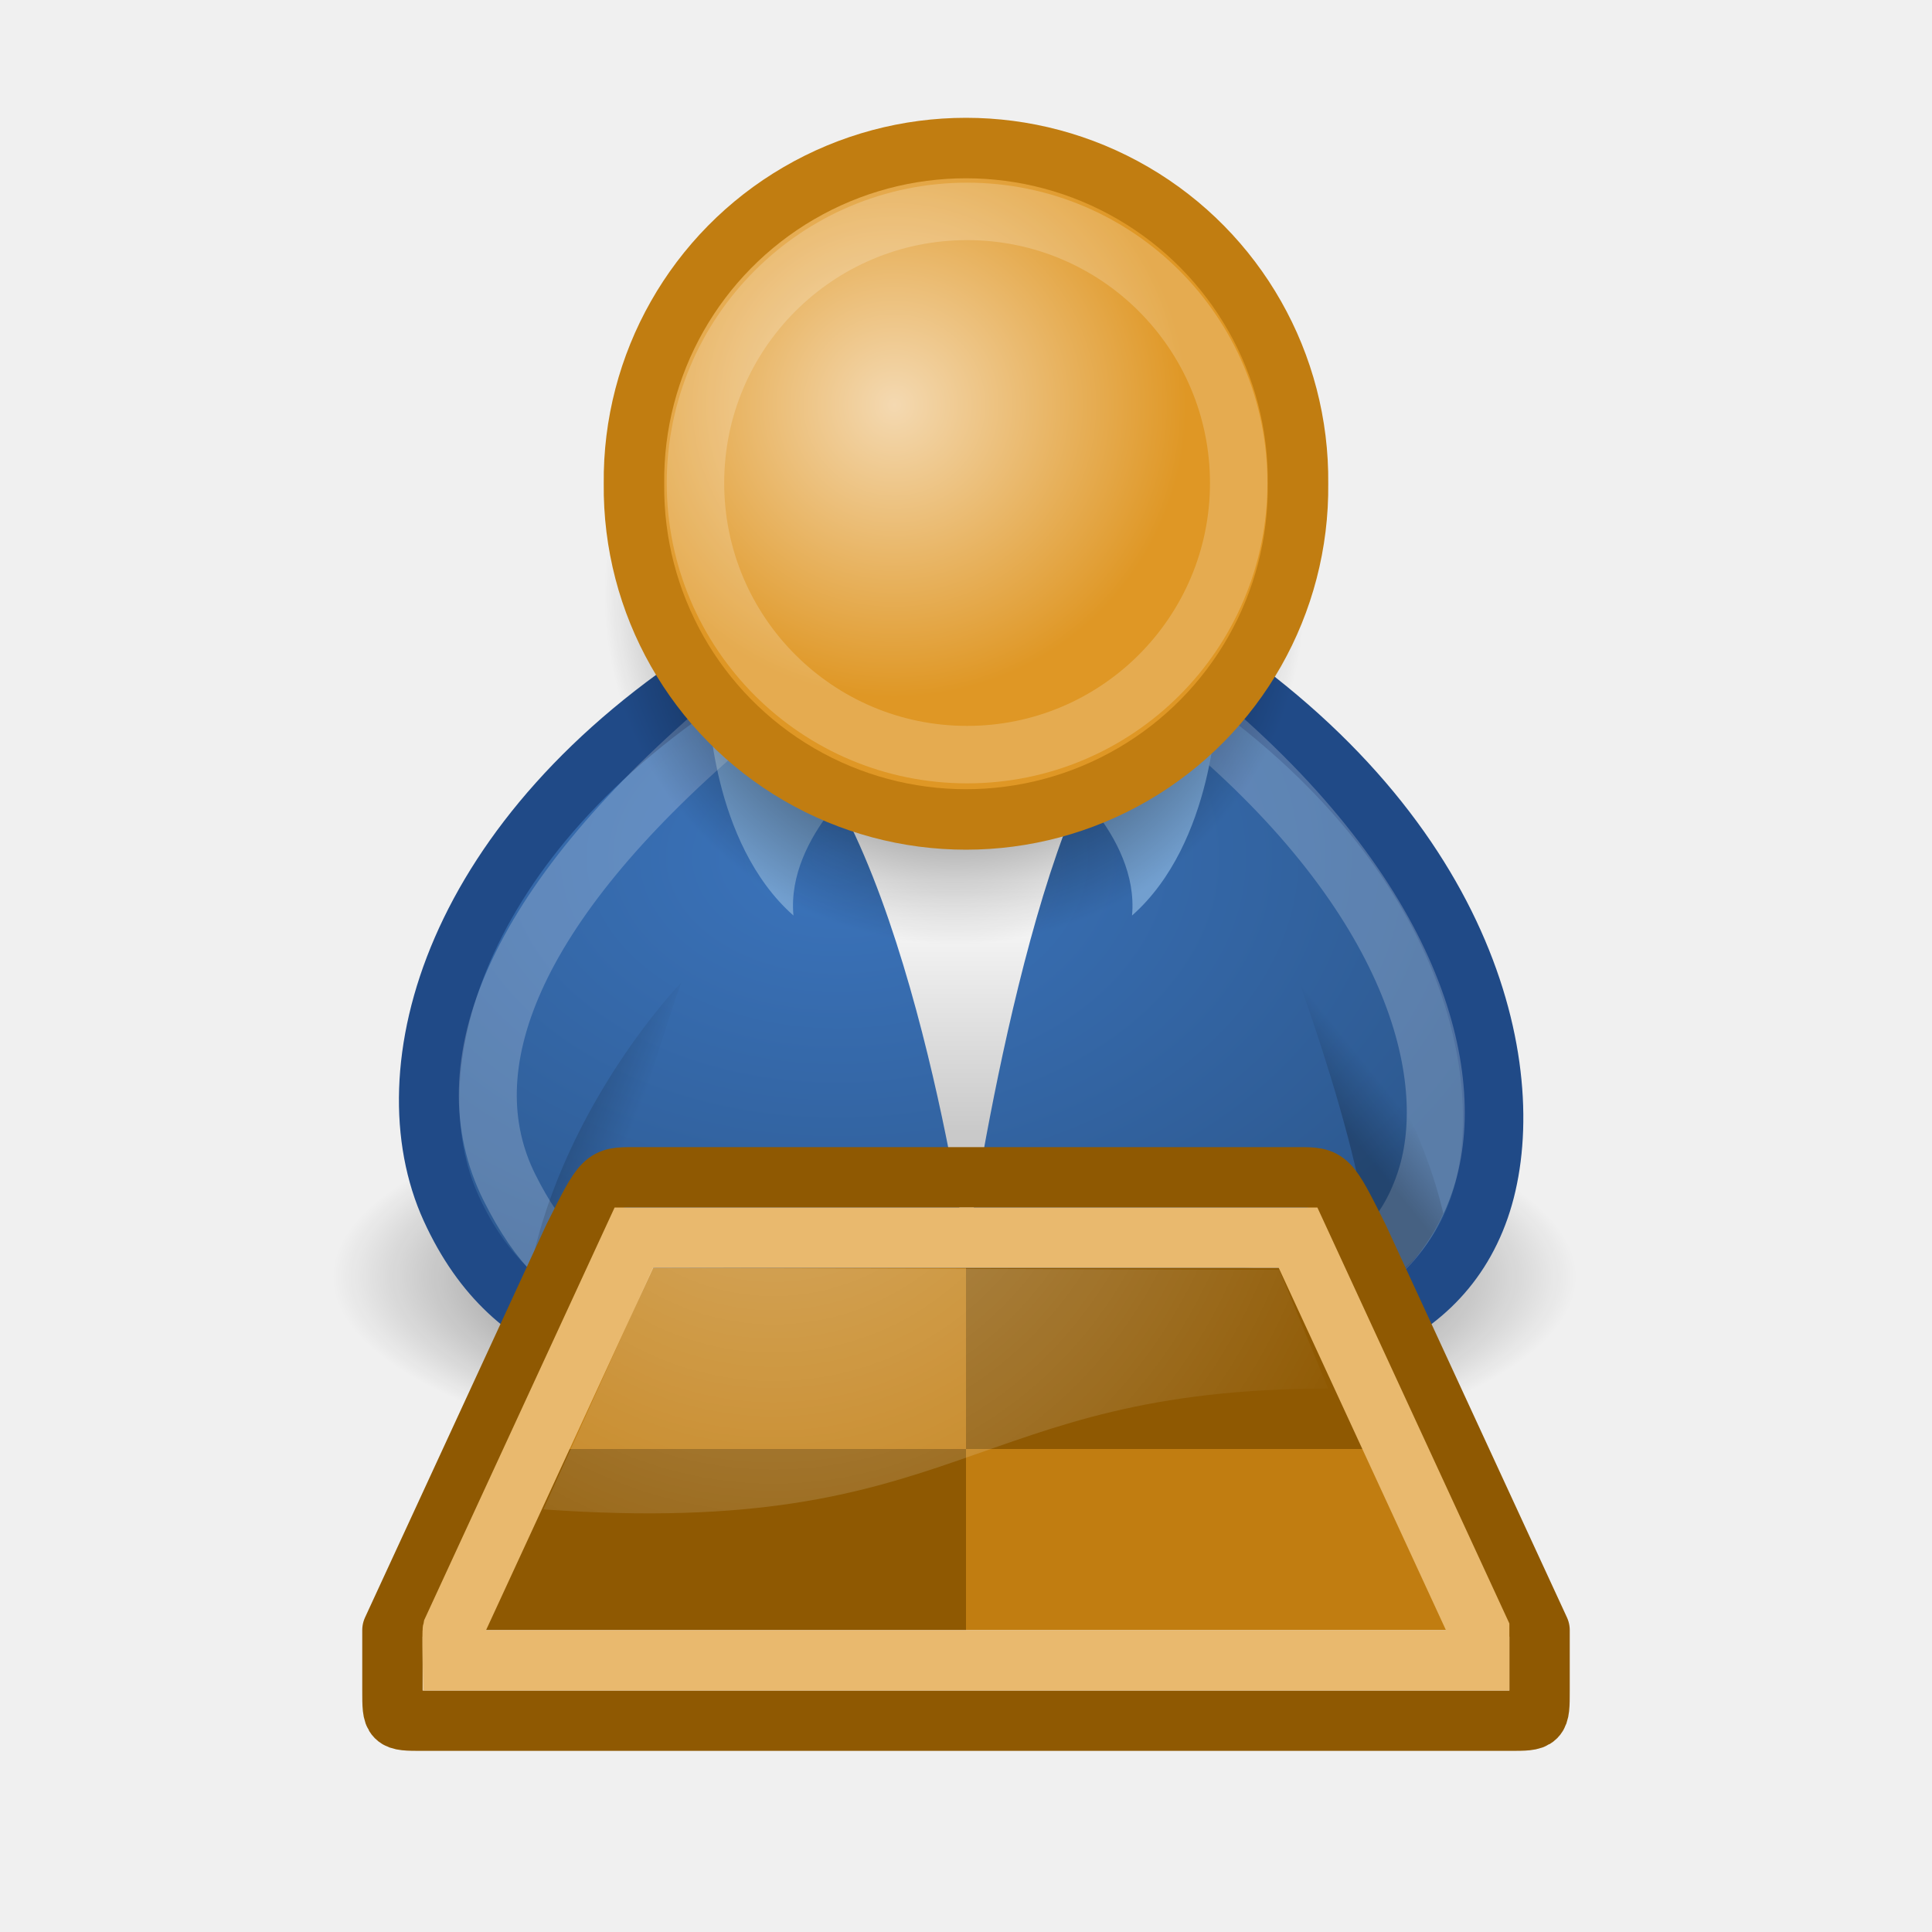
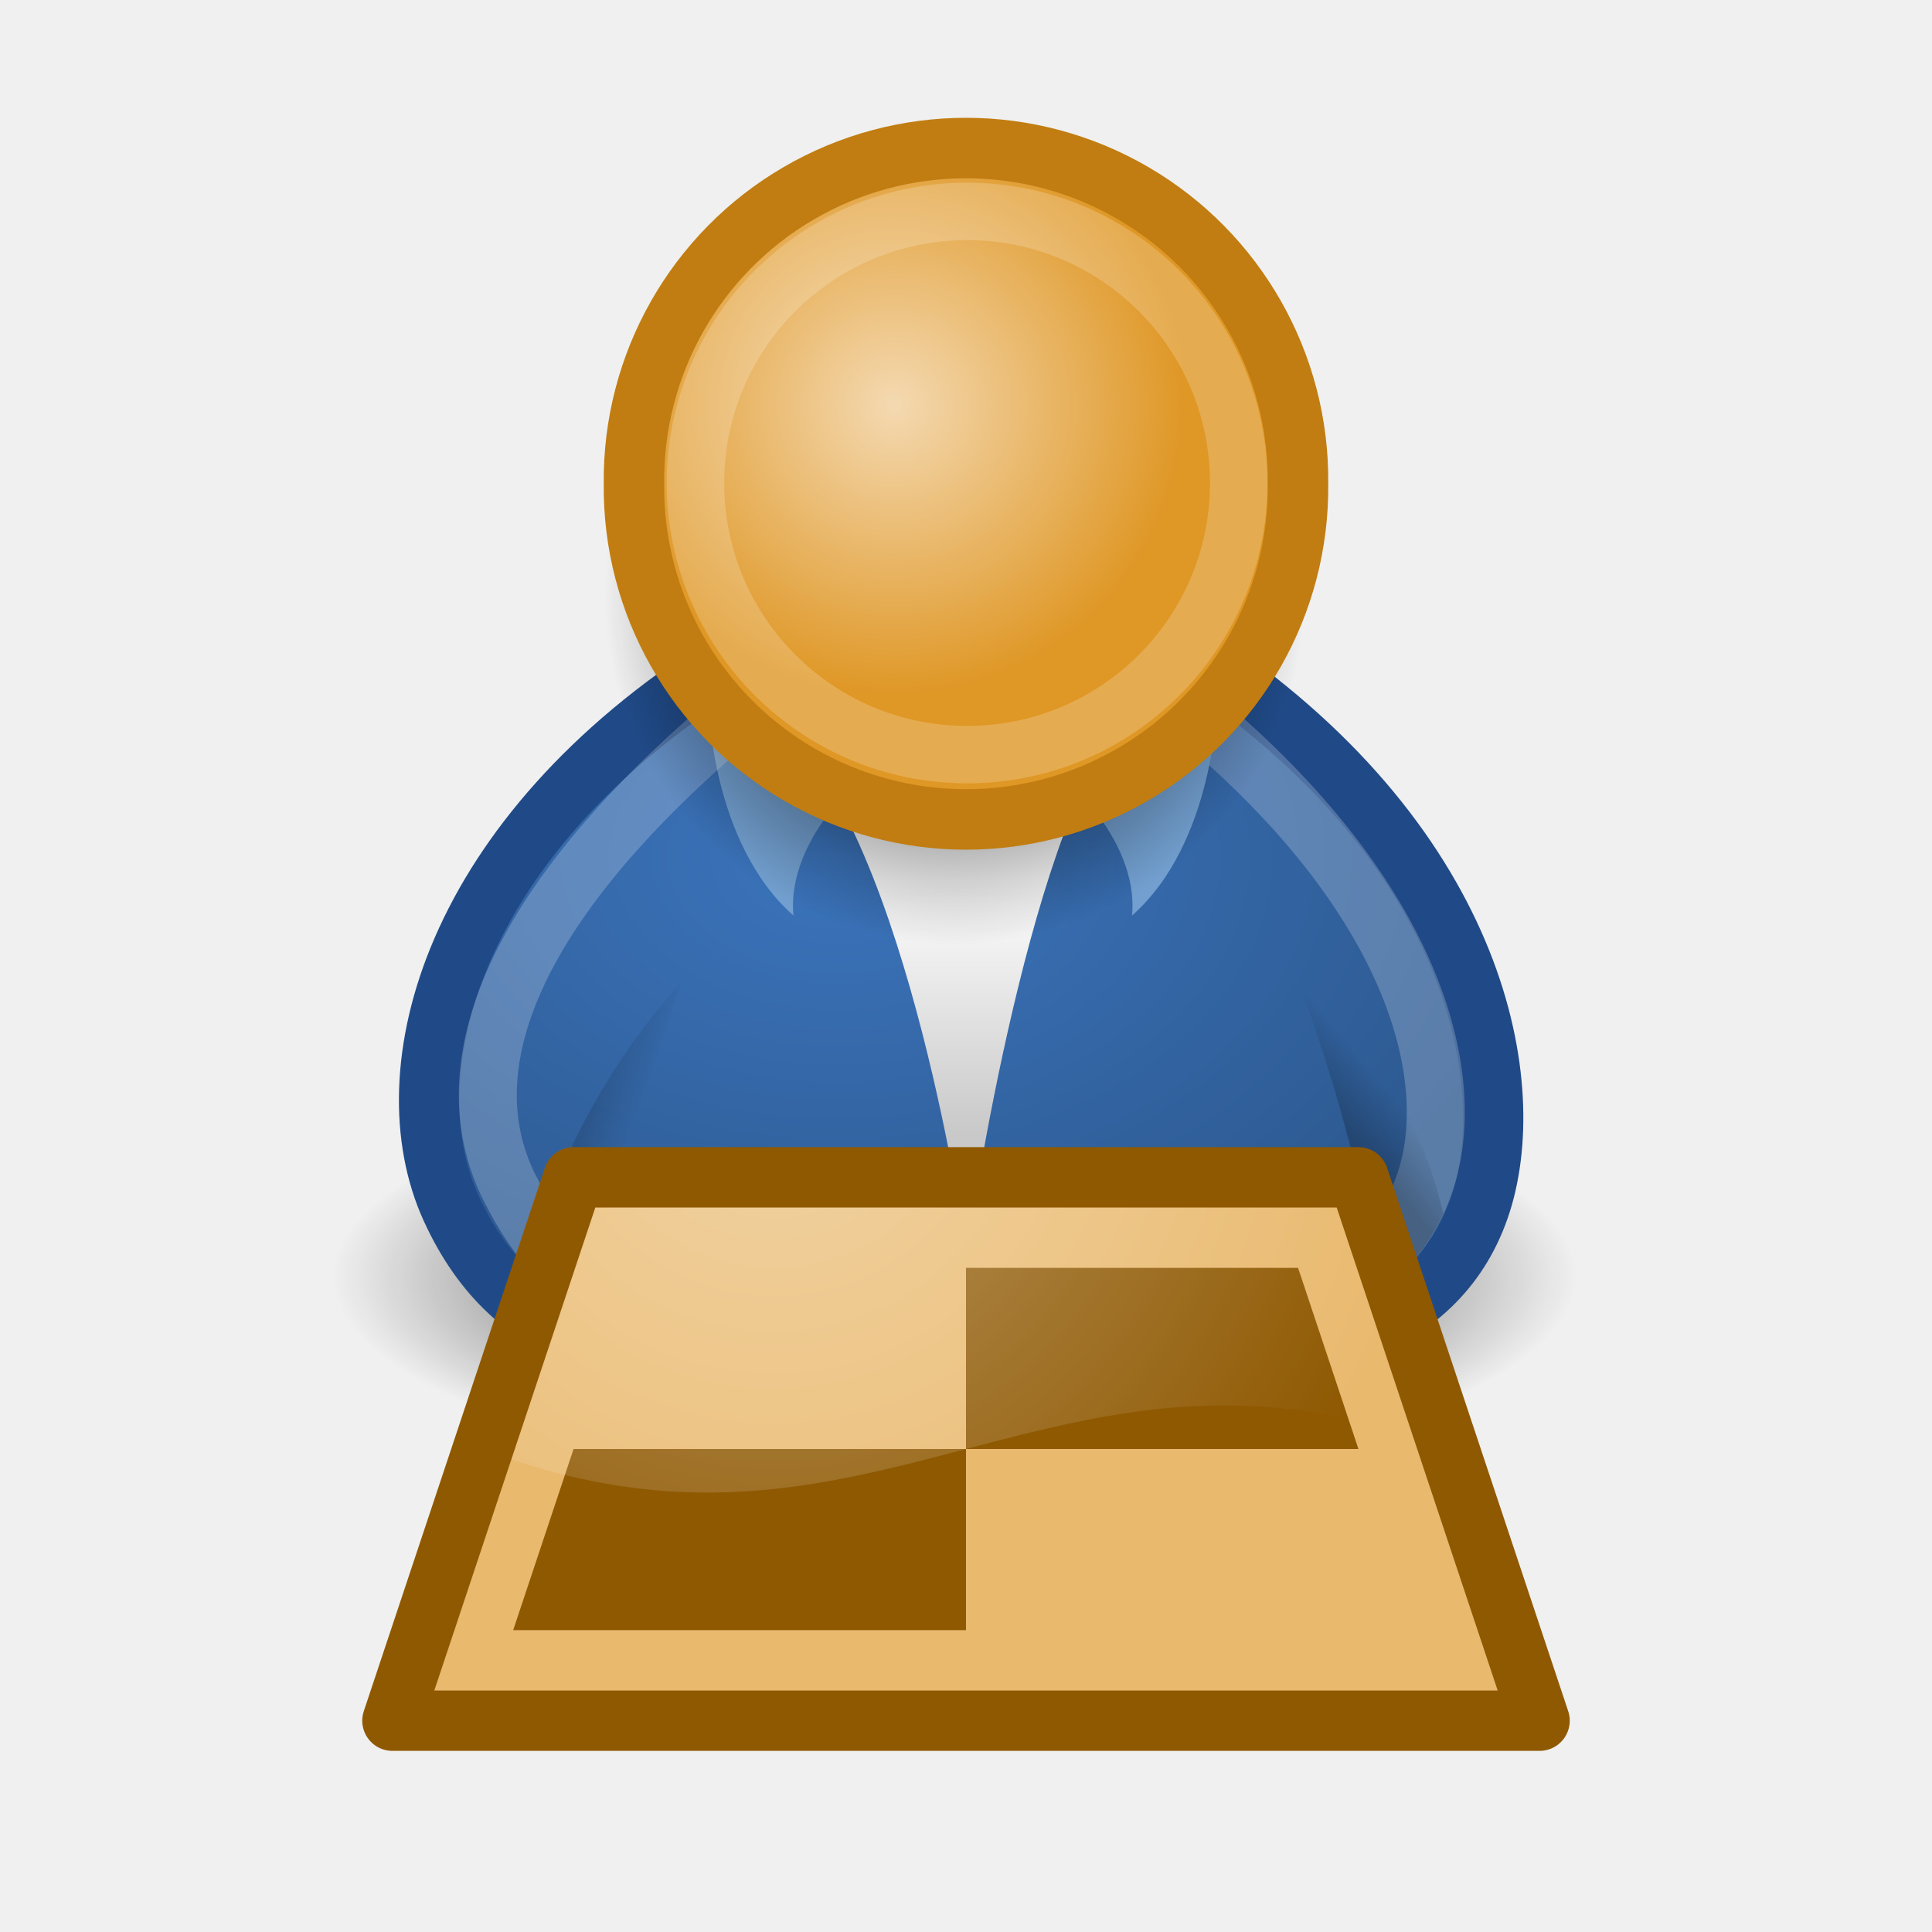
<svg xmlns="http://www.w3.org/2000/svg" xmlns:xlink="http://www.w3.org/1999/xlink" width="32" height="32" id="svg2108" version="1.0">
  <defs id="defs3">
-     <radialGradient xlink:href="#linearGradient5060" id="radialGradient3609" gradientUnits="userSpaceOnUse" gradientTransform="matrix(-2.774389,0,0,1.969706,112.7623,-872.8854)" cx="605.714" cy="486.648" fx="605.714" fy="486.648" r="117.143" />
    <linearGradient id="linearGradient5060">
      <stop style="stop-color:black;stop-opacity:1;" offset="0" id="stop5062" />
      <stop style="stop-color:black;stop-opacity:0;" offset="1" id="stop5064" />
    </linearGradient>
-     <radialGradient xlink:href="#linearGradient5060" id="radialGradient3607" gradientUnits="userSpaceOnUse" gradientTransform="matrix(2.774389,0,0,1.969706,-1891.633,-872.8854)" cx="605.714" cy="486.648" fx="605.714" fy="486.648" r="117.143" />
    <linearGradient id="linearGradient5048">
      <stop style="stop-color:black;stop-opacity:0;" offset="0" id="stop5050" />
      <stop id="stop5056" offset="0.5" style="stop-color:black;stop-opacity:1;" />
      <stop style="stop-color:black;stop-opacity:0;" offset="1" id="stop5052" />
    </linearGradient>
-     <linearGradient xlink:href="#linearGradient5048" id="linearGradient3605" gradientUnits="userSpaceOnUse" gradientTransform="matrix(2.774389,0,0,1.969706,-1892.179,-872.8854)" x1="302.857" y1="366.648" x2="302.857" y2="609.505" />
    <linearGradient id="linearGradient4991">
      <stop style="stop-color:#ffffff;stop-opacity:0.769;" offset="0" id="stop4993" />
      <stop style="stop-color:#ffffff;stop-opacity:0;" offset="1" id="stop4995" />
    </linearGradient>
-     <radialGradient xlink:href="#linearGradient4991" id="radialGradient4495" gradientUnits="userSpaceOnUse" gradientTransform="matrix(-0.5780606,-4.5406884e-3,-4.4986559e-3,0.6029306,26.40066,13.71858)" cx="23.447" cy="6.458" fx="23.447" fy="6.458" r="19.062" />
    <linearGradient id="linearGradient4356">
      <stop style="stop-color:#000000;stop-opacity:1;" offset="0" id="stop4358" />
      <stop style="stop-color:#000000;stop-opacity:0;" offset="1" id="stop4360" />
    </linearGradient>
    <linearGradient id="linearGradient4163">
      <stop style="stop-color:#3b74bc;stop-opacity:1;" offset="0" id="stop4165" />
      <stop style="stop-color:#2d5990;stop-opacity:1;" offset="1" id="stop4167" />
    </linearGradient>
    <linearGradient id="linearGradient3824">
      <stop style="stop-color:#ffffff;stop-opacity:1;" offset="0" id="stop3826" />
      <stop style="stop-color:#c9c9c9;stop-opacity:1;" offset="1" id="stop3828" />
    </linearGradient>
    <linearGradient id="linearGradient3816">
      <stop style="stop-color:#000000;stop-opacity:1;" offset="0" id="stop3818" />
      <stop style="stop-color:#000000;stop-opacity:0;" offset="1" id="stop3820" />
    </linearGradient>
    <linearGradient id="linearGradient3800">
      <stop style="stop-color:#f4d9b1;stop-opacity:1;" offset="0" id="stop3802" />
      <stop style="stop-color:#df9725;stop-opacity:1;" offset="1" id="stop3804" />
    </linearGradient>
    <linearGradient xlink:href="#linearGradient3824" id="linearGradient2253" gradientUnits="userSpaceOnUse" gradientTransform="matrix(0.67,0,0,0.67,-13.27241,-9.925777)" x1="30.936" y1="29.553" x2="30.936" y2="35.803" />
    <linearGradient xlink:href="#linearGradient4356" id="linearGradient2255" gradientUnits="userSpaceOnUse" gradientTransform="matrix(-0.655049,0.1407503,0.1407503,0.655049,23.05743,-12.68528)" x1="22.687" y1="36.39" x2="21.408" y2="35.74" />
    <radialGradient xlink:href="#linearGradient3816" id="radialGradient2257" gradientUnits="userSpaceOnUse" cx="31.113" cy="19.009" fx="31.113" fy="19.009" r="8.662" />
    <radialGradient xlink:href="#linearGradient4163" id="radialGradient2259" gradientUnits="userSpaceOnUse" gradientTransform="matrix(0.8693679,0,0,0.5928368,-10.55262,-1.925663)" cx="28.09" cy="27.203" fx="28.09" fy="27.203" r="13.565" />
    <linearGradient xlink:href="#linearGradient3824" id="linearGradient2261" gradientUnits="userSpaceOnUse" x1="30.936" y1="29.553" x2="30.936" y2="35.803" gradientTransform="matrix(0.67,0,0,0.67,-4.952425,-5.235778)" />
    <radialGradient xlink:href="#linearGradient3816" id="radialGradient2263" gradientUnits="userSpaceOnUse" cx="31.113" cy="19.009" fx="31.113" fy="19.009" r="8.662" />
    <radialGradient xlink:href="#linearGradient3800" id="radialGradient2265" gradientUnits="userSpaceOnUse" gradientTransform="matrix(0.787998,0,0,0.787998,6.221198,3.617627)" cx="29.345" cy="17.064" fx="29.345" fy="17.064" r="9.162" />
    <linearGradient xlink:href="#linearGradient4356" id="linearGradient2267" gradientUnits="userSpaceOnUse" gradientTransform="matrix(0.6588613,0.121664,-0.121664,0.6588613,-0.464675,-6.856009)" x1="20.662" y1="35.818" x2="22.627" y2="36.218" />
    <linearGradient xlink:href="#linearGradient4356" id="linearGradient2269" gradientUnits="userSpaceOnUse" gradientTransform="matrix(-0.655049,0.1407503,0.1407503,0.655049,32.31323,-7.949231)" x1="22.687" y1="36.39" x2="21.408" y2="35.74" />
+     <linearGradient xlink:href="#linearGradient5048" id="linearGradient2507" gradientUnits="userSpaceOnUse" gradientTransform="matrix(2.774389,0,0,1.969706,-1892.179,-872.8854)" x1="302.857" y1="366.648" x2="302.857" y2="609.505" />
+     <radialGradient xlink:href="#linearGradient5060" id="radialGradient2509" gradientUnits="userSpaceOnUse" gradientTransform="matrix(2.774389,0,0,1.969706,-1891.633,-872.8854)" cx="605.714" cy="486.648" fx="605.714" fy="486.648" r="117.143" />
+     <radialGradient xlink:href="#linearGradient5060" id="radialGradient2511" gradientUnits="userSpaceOnUse" gradientTransform="matrix(-2.774389,0,0,1.969706,112.7623,-872.8854)" cx="605.714" cy="486.648" fx="605.714" fy="486.648" r="117.143" />
+     <radialGradient xlink:href="#linearGradient4991" id="radialGradient3710" gradientUnits="userSpaceOnUse" gradientTransform="matrix(-0.5780606,-4.5406884e-3,-4.4986559e-3,0.6029306,26.40066,13.71858)" cx="23.447" cy="6.458" fx="23.447" fy="6.458" r="19.062" />
  </defs>
  <g id="layer5" style="display:inline">
    <path style="opacity:1;color:#000000;fill:url(#linearGradient2253);fill-opacity:1;fill-rule:evenodd;stroke:none;stroke-width:1px;stroke-linecap:round;stroke-linejoin:round;marker:none;marker-start:none;marker-mid:none;marker-end:none;stroke-miterlimit:4;stroke-dasharray:none;stroke-dashoffset:0;stroke-opacity:1;visibility:visible;display:inline;overflow:visible" d="M 10.179,12.877 L 13.021,12.877 L 11.363,11.338 L 11.008,11.811 L 10.653,11.456 L 10.179,12.877 z " id="path4173" />
    <path id="path4370" d="M 13.442,16.702 C 14.266,16.313 14.65,15.361 14.65,15.361 C 14.008,12.652 11.986,10.776 11.986,10.776 C 11.986,10.776 13.638,15.026 13.442,16.702 z " style="opacity:0.228;color:#000000;fill:url(#linearGradient2255);fill-opacity:1;fill-rule:evenodd;stroke:none;stroke-width:1px;stroke-linecap:round;stroke-linejoin:round;marker:none;marker-start:none;marker-mid:none;marker-end:none;stroke-miterlimit:4;stroke-dasharray:none;stroke-dashoffset:0;stroke-opacity:1;visibility:visible;display:inline;overflow:visible" />
    <path transform="matrix(1.189592,0,0,0.3912693,-21.20208,13.71086)" style="opacity:1;color:#000000;fill:url(#radialGradient2257);fill-opacity:1;fill-rule:evenodd;stroke:none;stroke-width:1px;stroke-linecap:round;stroke-linejoin:round;marker:none;marker-start:none;marker-mid:none;marker-end:none;stroke-miterlimit:4;stroke-dasharray:none;stroke-dashoffset:0;stroke-opacity:1;visibility:visible;display:inline;overflow:visible" id="path4306" d="M 39.775 19.009 A 8.662 8.662 0 1 1  22.451,19.009 A 8.662 8.662 0 1 1  39.775 19.009 z" />
    <path style="opacity:1;color:#000000;fill:url(#radialGradient2259);fill-opacity:1;fill-rule:evenodd;stroke:#204a87;stroke-width:1;stroke-linecap:round;stroke-linejoin:round;marker:none;marker-start:none;marker-mid:none;marker-end:none;stroke-miterlimit:4;stroke-dasharray:none;stroke-dashoffset:0;stroke-opacity:1;visibility:visible;display:inline;overflow:visible" d="M 12.5,22.512 L 19.5,22.512 C 21.5,22.512 23.769,22.116 24.5,20.012 C 25.194,18.014 24.501,14.092 20,11.012 L 12,11.012 C 7.499,13.855 6.437,17.742 7.473,20.014 C 8.529,22.328 10.5,22.512 12.5,22.512 z " id="path4308" />
    <path style="opacity:1;color:#000000;fill:url(#linearGradient2261);fill-opacity:1;fill-rule:evenodd;stroke:none;stroke-width:1px;stroke-linecap:round;stroke-linejoin:round;marker:none;marker-start:none;marker-mid:none;marker-end:none;stroke-miterlimit:4;stroke-dasharray:none;stroke-dashoffset:0;stroke-opacity:1;visibility:visible;display:inline;overflow:visible" d="M 12.932,12.001 C 15.064,13.896 16.012,20.765 16.012,20.765 C 16.012,20.765 16.959,13.896 18.617,11.882 L 12.932,12.001 z " id="path4310" />
    <path id="path4312" d="M 14.459,12.711 C 14.459,12.711 13.018,13.824 13.142,15.164 C 11.774,13.957 11.735,11.645 11.735,11.645 L 14.459,12.711 z " style="opacity:1;color:#000000;fill:#729fcf;fill-opacity:1;fill-rule:evenodd;stroke:none;stroke-width:1px;stroke-linecap:round;stroke-linejoin:round;marker:none;marker-start:none;marker-mid:none;marker-end:none;stroke-miterlimit:4;stroke-dasharray:none;stroke-dashoffset:0;stroke-opacity:1;visibility:visible;display:inline;overflow:visible" />
    <path id="path4314" d="M 12.5,21.512 L 19.5,21.512 C 21.5,21.512 22.978,21.38 23.594,19.606 C 24.179,17.921 23.5,15.012 20,12.012 L 12,12.012 C 8.5,15.012 7.438,17.668 8.438,19.668 C 9.438,21.668 10.5,21.512 12.5,21.512 z " style="opacity:0.215;color:#000000;fill:none;fill-opacity:1;fill-rule:evenodd;stroke:#ffffff;stroke-width:0.96;stroke-linecap:round;stroke-linejoin:round;marker:none;marker-start:none;marker-mid:none;marker-end:none;stroke-miterlimit:4;stroke-dasharray:none;stroke-dashoffset:0;stroke-opacity:1;visibility:visible;display:inline;overflow:visible" />
    <path style="opacity:1;color:#000000;fill:#729fcf;fill-opacity:1;fill-rule:evenodd;stroke:none;stroke-width:1px;stroke-linecap:round;stroke-linejoin:round;marker:none;marker-start:none;marker-mid:none;marker-end:none;stroke-miterlimit:4;stroke-dasharray:none;stroke-dashoffset:0;stroke-opacity:1;visibility:visible;display:inline;overflow:visible" d="M 17.433,12.711 C 17.433,12.711 18.874,13.824 18.75,15.164 C 20.118,13.957 20.157,11.645 20.157,11.645 L 17.433,12.711 z " id="path4316" />
    <path d="M 39.775 19.009 A 8.662 8.662 0 1 1  22.451,19.009 A 8.662 8.662 0 1 1  39.775 19.009 z" id="path4318" style="opacity:1;color:#000000;fill:url(#radialGradient2263);fill-opacity:1;fill-rule:evenodd;stroke:none;stroke-width:1px;stroke-linecap:round;stroke-linejoin:round;marker:none;marker-start:none;marker-mid:none;marker-end:none;stroke-miterlimit:4;stroke-dasharray:none;stroke-dashoffset:0;stroke-opacity:1;visibility:visible;display:inline;overflow:visible" transform="matrix(0.67,0,0,0.67,-5.036175,-2.890777)" />
    <path style="opacity:1;color:#000000;fill:url(#radialGradient2265);fill-opacity:1;fill-rule:evenodd;stroke:#c17d11;stroke-width:1.493;stroke-linecap:round;stroke-linejoin:round;marker:none;marker-start:none;marker-mid:none;marker-end:none;stroke-miterlimit:4;stroke-dasharray:none;stroke-dashoffset:0;stroke-opacity:1;visibility:visible;display:inline;overflow:visible" id="path4320" d="M 39.308 19.009 A 8.196 8.196 0 1 1  22.917,19.009 A 8.196 8.196 0 1 1  39.308 19.009 z" transform="matrix(0.6709977,0,0,0.6709965,-4.876549,-4.742609)" />
    <path d="M 39.159 19.009 A 8.046 8.046 0 1 1  23.066,19.009 A 8.046 8.046 0 1 1  39.159 19.009 z" id="path4322" style="opacity:0.196;color:#000000;fill:none;fill-opacity:1;fill-rule:evenodd;stroke:#ffffff;stroke-width:1.702;stroke-linecap:round;stroke-linejoin:round;marker:none;marker-start:none;marker-mid:none;marker-end:none;stroke-miterlimit:4;stroke-dasharray:none;stroke-dashoffset:0;stroke-opacity:1;visibility:visible;display:inline;overflow:visible" transform="matrix(0.5591024,0,0,0.5591014,-1.377056,-2.627747)" />
    <path style="opacity:0.228;color:#000000;fill:url(#linearGradient2267);fill-opacity:1;fill-rule:evenodd;stroke:none;stroke-width:1px;stroke-linecap:round;stroke-linejoin:round;marker:none;marker-start:none;marker-mid:none;marker-end:none;stroke-miterlimit:4;stroke-dasharray:none;stroke-dashoffset:0;stroke-opacity:1;visibility:visible;display:inline;overflow:visible" d="M 10.001,22.24 C 9.165,21.875 8.791,20.995 8.791,20.995 C 9.354,18.268 11.283,16.274 11.283,16.274 C 11.283,16.274 9.756,20.57 10.001,22.24 z " id="path4354" />
    <path id="path4364" d="M 22.697,21.438 C 23.522,21.049 23.906,20.097 23.906,20.097 C 23.264,17.388 21.242,15.512 21.242,15.512 C 21.242,15.512 22.894,19.762 22.697,21.438 z " style="opacity:0.228;color:#000000;fill:url(#linearGradient2269);fill-opacity:1;fill-rule:evenodd;stroke:none;stroke-width:1px;stroke-linecap:round;stroke-linejoin:round;marker:none;marker-start:none;marker-mid:none;marker-end:none;stroke-miterlimit:4;stroke-dasharray:none;stroke-dashoffset:0;stroke-opacity:1;visibility:visible;display:inline;overflow:visible" />
  </g>
  <g id="layer1" style="display:inline">
    <g transform="matrix(1.0890066e-2,0,0,8.9393232e-3,25.63023,28.07094)" id="g3408" style="stroke-width:9773126515425486292647936;stroke-miterlimit:4.4;stroke-dasharray:none;display:inline">
-       <rect style="opacity:0.402;color:#000000;fill:url(#linearGradient3605);fill-opacity:1;fill-rule:nonzero;stroke:none;stroke-width:9773126515425486292647936;stroke-linecap:round;stroke-linejoin:miter;marker:none;marker-start:none;marker-mid:none;marker-end:none;stroke-miterlimit:4.4;stroke-dasharray:none;stroke-dashoffset:0;stroke-opacity:1;visibility:visible;display:inline;overflow:visible" id="rect3410" width="1339.633" height="478.357" x="-1559.252" y="-150.697" />
-       <path style="opacity:0.402;color:#000000;fill:url(#radialGradient3607);fill-opacity:1;fill-rule:nonzero;stroke:none;stroke-width:9773126515425486292647936;stroke-linecap:round;stroke-linejoin:miter;marker:none;marker-start:none;marker-mid:none;marker-end:none;stroke-miterlimit:4.4;stroke-dasharray:none;stroke-dashoffset:0;stroke-opacity:1;visibility:visible;display:inline;overflow:visible" d="M -219.619,-150.68 C -219.619,-150.68 -219.619,327.65 -219.619,327.65 C -76.745,328.551 125.781,220.481 125.781,88.454 C 125.781,-43.572 -33.655,-150.68 -219.619,-150.68 z " id="path3412" />
-       <path id="path3414" d="M -1559.252,-150.68 C -1559.252,-150.68 -1559.252,327.65 -1559.252,327.65 C -1702.127,328.551 -1904.652,220.481 -1904.652,88.454 C -1904.652,-43.572 -1745.216,-150.68 -1559.252,-150.68 z " style="opacity:0.402;color:#000000;fill:url(#radialGradient3609);fill-opacity:1;fill-rule:nonzero;stroke:none;stroke-width:9773126515425486292647936;stroke-linecap:round;stroke-linejoin:miter;marker:none;marker-start:none;marker-mid:none;marker-end:none;stroke-miterlimit:4.4;stroke-dasharray:none;stroke-dashoffset:0;stroke-opacity:1;visibility:visible;display:inline;overflow:visible" />
+       <rect style="opacity:0.402;color:#000000;fill:url(#linearGradient2507);fill-opacity:1;fill-rule:nonzero;stroke:none;stroke-width:9773126515425486292647936;stroke-linecap:round;stroke-linejoin:miter;marker:none;marker-start:none;marker-mid:none;marker-end:none;stroke-miterlimit:4.4;stroke-dasharray:none;stroke-dashoffset:0;stroke-opacity:1;visibility:visible;display:inline;overflow:visible" id="rect3410" width="1339.633" height="478.357" x="-1559.252" y="-150.697" />
+       <path style="opacity:0.402;color:#000000;fill:url(#radialGradient2509);fill-opacity:1;fill-rule:nonzero;stroke:none;stroke-width:9773126515425486292647936;stroke-linecap:round;stroke-linejoin:miter;marker:none;marker-start:none;marker-mid:none;marker-end:none;stroke-miterlimit:4.4;stroke-dasharray:none;stroke-dashoffset:0;stroke-opacity:1;visibility:visible;display:inline;overflow:visible" d="M -219.619,-150.68 C -219.619,-150.68 -219.619,327.65 -219.619,327.65 C -76.745,328.551 125.781,220.481 125.781,88.454 C 125.781,-43.572 -33.655,-150.68 -219.619,-150.68 z " id="path3412" />
+       <path id="path3414" d="M -1559.252,-150.68 C -1559.252,-150.68 -1559.252,327.65 -1559.252,327.65 C -1702.127,328.551 -1904.652,220.481 -1904.652,88.454 C -1904.652,-43.572 -1745.216,-150.68 -1559.252,-150.68 z " style="opacity:0.402;color:#000000;fill:url(#radialGradient2511);fill-opacity:1;fill-rule:nonzero;stroke:none;stroke-width:9773126515425486292647936;stroke-linecap:round;stroke-linejoin:miter;marker:none;marker-start:none;marker-mid:none;marker-end:none;stroke-miterlimit:4.4;stroke-dasharray:none;stroke-dashoffset:0;stroke-opacity:1;visibility:visible;display:inline;overflow:visible" />
    </g>
-     <path id="path3712" d="M 10.5,19.5 C 10,19.5 10,19.5 9.5,20.5 C 9.5,20.5 6.5,27 6.5,27 C 6.5,29 6.5,26 6.5,28 C 6.5,28.5 6.5,28.5 7,28.5 L 25,28.5 C 25.5,28.5 25.5,28.5 25.5,28 C 25.5,26.167 25.5,28.833 25.5,27 L 22.5,20.5 C 22,19.5 22,19.5 21.5,19.5 L 10.5,19.5 z " style="opacity:1;color:#000000;fill:none;fill-opacity:1;fill-rule:evenodd;stroke:#8f5902;stroke-width:1;stroke-linecap:round;stroke-linejoin:round;marker:none;marker-start:none;marker-mid:none;marker-end:none;stroke-miterlimit:4.4;stroke-dasharray:none;stroke-dashoffset:0;stroke-opacity:1;visibility:visible;display:inline;overflow:visible;enable-background:accumulate" />
-     <path style="color:#000000;fill:#8f5902;fill-opacity:1;fill-rule:nonzero;stroke:none;stroke-width:1;stroke-linecap:butt;stroke-linejoin:miter;marker:none;marker-start:none;marker-mid:none;marker-end:none;stroke-miterlimit:4.4;stroke-dashoffset:0;stroke-opacity:1;visibility:visible;display:block;overflow:visible;enable-background:accumulate" d="M 16,21 L 21.5,21 L 23,24 L 16,24 L 16,21 z " id="rect3716" />
-     <path id="path3721" d="M 16,24 L 9,24 L 7.5,27 L 16,27 L 16,24 z " style="color:#000000;fill:#8f5902;fill-opacity:1;fill-rule:nonzero;stroke:none;stroke-width:1;stroke-linecap:butt;stroke-linejoin:miter;marker:none;marker-start:none;marker-mid:none;marker-end:none;stroke-miterlimit:4.4;stroke-dashoffset:0;stroke-opacity:1;visibility:visible;display:block;overflow:visible;enable-background:accumulate" />
-     <path style="color:#000000;fill:#c17d11;fill-opacity:1;fill-rule:nonzero;stroke:none;stroke-width:1;stroke-linecap:butt;stroke-linejoin:miter;marker:none;marker-start:none;marker-mid:none;marker-end:none;stroke-miterlimit:4.4;stroke-dashoffset:0;stroke-opacity:1;visibility:visible;display:block;overflow:visible;enable-background:accumulate" d="M 16,24 L 23,24 L 24.5,27 L 16,27 L 16,24 z " id="path3723" />
-     <path id="path3719" d="M 16,21 L 10.5,21 L 9,24 L 16,24 L 16,21 z " style="color:#000000;fill:#c17d11;fill-opacity:1;fill-rule:nonzero;stroke:none;stroke-width:1;stroke-linecap:butt;stroke-linejoin:miter;marker:none;marker-start:none;marker-mid:none;marker-end:none;stroke-miterlimit:4.4;stroke-dashoffset:0;stroke-opacity:1;visibility:visible;display:block;overflow:visible;enable-background:accumulate" />
-     <path style="opacity:1;color:#000000;fill:none;fill-opacity:1;fill-rule:evenodd;stroke:#e9b96e;stroke-width:1;stroke-linecap:butt;stroke-linejoin:miter;marker:none;marker-start:none;marker-mid:none;marker-end:none;stroke-miterlimit:4.4;stroke-dasharray:none;stroke-dashoffset:0;stroke-opacity:1;visibility:visible;display:inline;overflow:visible;enable-background:accumulate" d="M 10.5,20.5 C 10.5,20.5 7.5,27 7.5,27 C 7.493,27.03 7.5,27.5 7.5,27.5 L 24.5,27.5 C 24.5,27.5 24.5,27 24.5,27 C 24.5,27 21.5,20.5 21.5,20.5 L 10.5,20.5 z " id="path3714" />
-     <path id="path3468" d="M 22,23 C 16,23 16,25.5 9,25 L 10.812,21 C 10.812,21 21.188,21.031 21.188,21.031 L 22,23 z " style="opacity:0.494;color:#000000;fill:url(#radialGradient4495);fill-opacity:1;fill-rule:nonzero;stroke:none;stroke-width:0.994;stroke-linecap:butt;stroke-linejoin:miter;marker:none;marker-start:none;marker-mid:none;marker-end:none;stroke-miterlimit:4.4;stroke-dasharray:none;stroke-dashoffset:0;stroke-opacity:1;visibility:visible;display:inline;overflow:visible" />
+     <path style="opacity:1;color:#000000;fill:#e9b96e;fill-opacity:1;fill-rule:evenodd;stroke:none;stroke-width:1;stroke-linecap:butt;stroke-linejoin:miter;marker:none;marker-start:none;marker-mid:none;marker-end:none;stroke-miterlimit:4.4;stroke-dasharray:none;stroke-dashoffset:0;stroke-opacity:1;visibility:visible;display:inline;overflow:visible;enable-background:accumulate" d="M 9.5,19.5 C 9.5,19.5 6.5,28.5 6.5,28.5 L 25.5,28.5 C 25.5,28.5 22.5,19.5 22.5,19.5 C 22.5,19.5 9.5,19.5 9.5,19.5 z " id="path3714" />
+     <path style="color:#000000;fill:#8f5902;fill-opacity:1;fill-rule:nonzero;stroke:none;stroke-width:1;stroke-linecap:butt;stroke-linejoin:miter;marker:none;marker-start:none;marker-mid:none;marker-end:none;stroke-miterlimit:4.4;stroke-dashoffset:0;stroke-opacity:1;visibility:visible;display:block;overflow:visible;enable-background:accumulate" d="M 16,21 L 21.5,21 L 22.5,24 L 16,24 L 16,21 z " id="rect3716" />
+     <path id="path3721" d="M 16,24 L 9.5,24 L 8.5,27 L 16,27 L 16,24 z " style="color:#000000;fill:#8f5902;fill-opacity:1;fill-rule:nonzero;stroke:none;stroke-width:1;stroke-linecap:butt;stroke-linejoin:miter;marker:none;marker-start:none;marker-mid:none;marker-end:none;stroke-miterlimit:4.4;stroke-dashoffset:0;stroke-opacity:1;visibility:visible;display:block;overflow:visible;enable-background:accumulate" />
+     <path id="path3468" d="M 24,24 C 17.5,21.5 14.5,26.5 8,24 L 9.5,19.5 C 9.5,19.5 22.5,19.5 22.5,19.5 L 24,24 z " style="opacity:0.494;color:#000000;fill:url(#radialGradient3710);fill-opacity:1;fill-rule:nonzero;stroke:none;stroke-width:0.994;stroke-linecap:butt;stroke-linejoin:miter;marker:none;marker-start:none;marker-mid:none;marker-end:none;stroke-miterlimit:4.4;stroke-dasharray:none;stroke-dashoffset:0;stroke-opacity:1;visibility:visible;display:inline;overflow:visible" />
+     <path id="path3661" d="M 9.5,19.5 C 9.5,19.5 6.5,28.5 6.5,28.5 L 25.5,28.5 C 25.5,28.5 22.5,19.5 22.5,19.5 C 22.5,19.5 9.5,19.5 9.5,19.5 z " style="opacity:1;color:#000000;fill:none;fill-opacity:1;fill-rule:evenodd;stroke:#8f5902;stroke-width:1;stroke-linecap:butt;stroke-linejoin:round;marker:none;marker-start:none;marker-mid:none;marker-end:none;stroke-miterlimit:4.4;stroke-dasharray:none;stroke-dashoffset:0;stroke-opacity:1;visibility:visible;display:inline;overflow:visible;enable-background:accumulate" />
  </g>
</svg>
